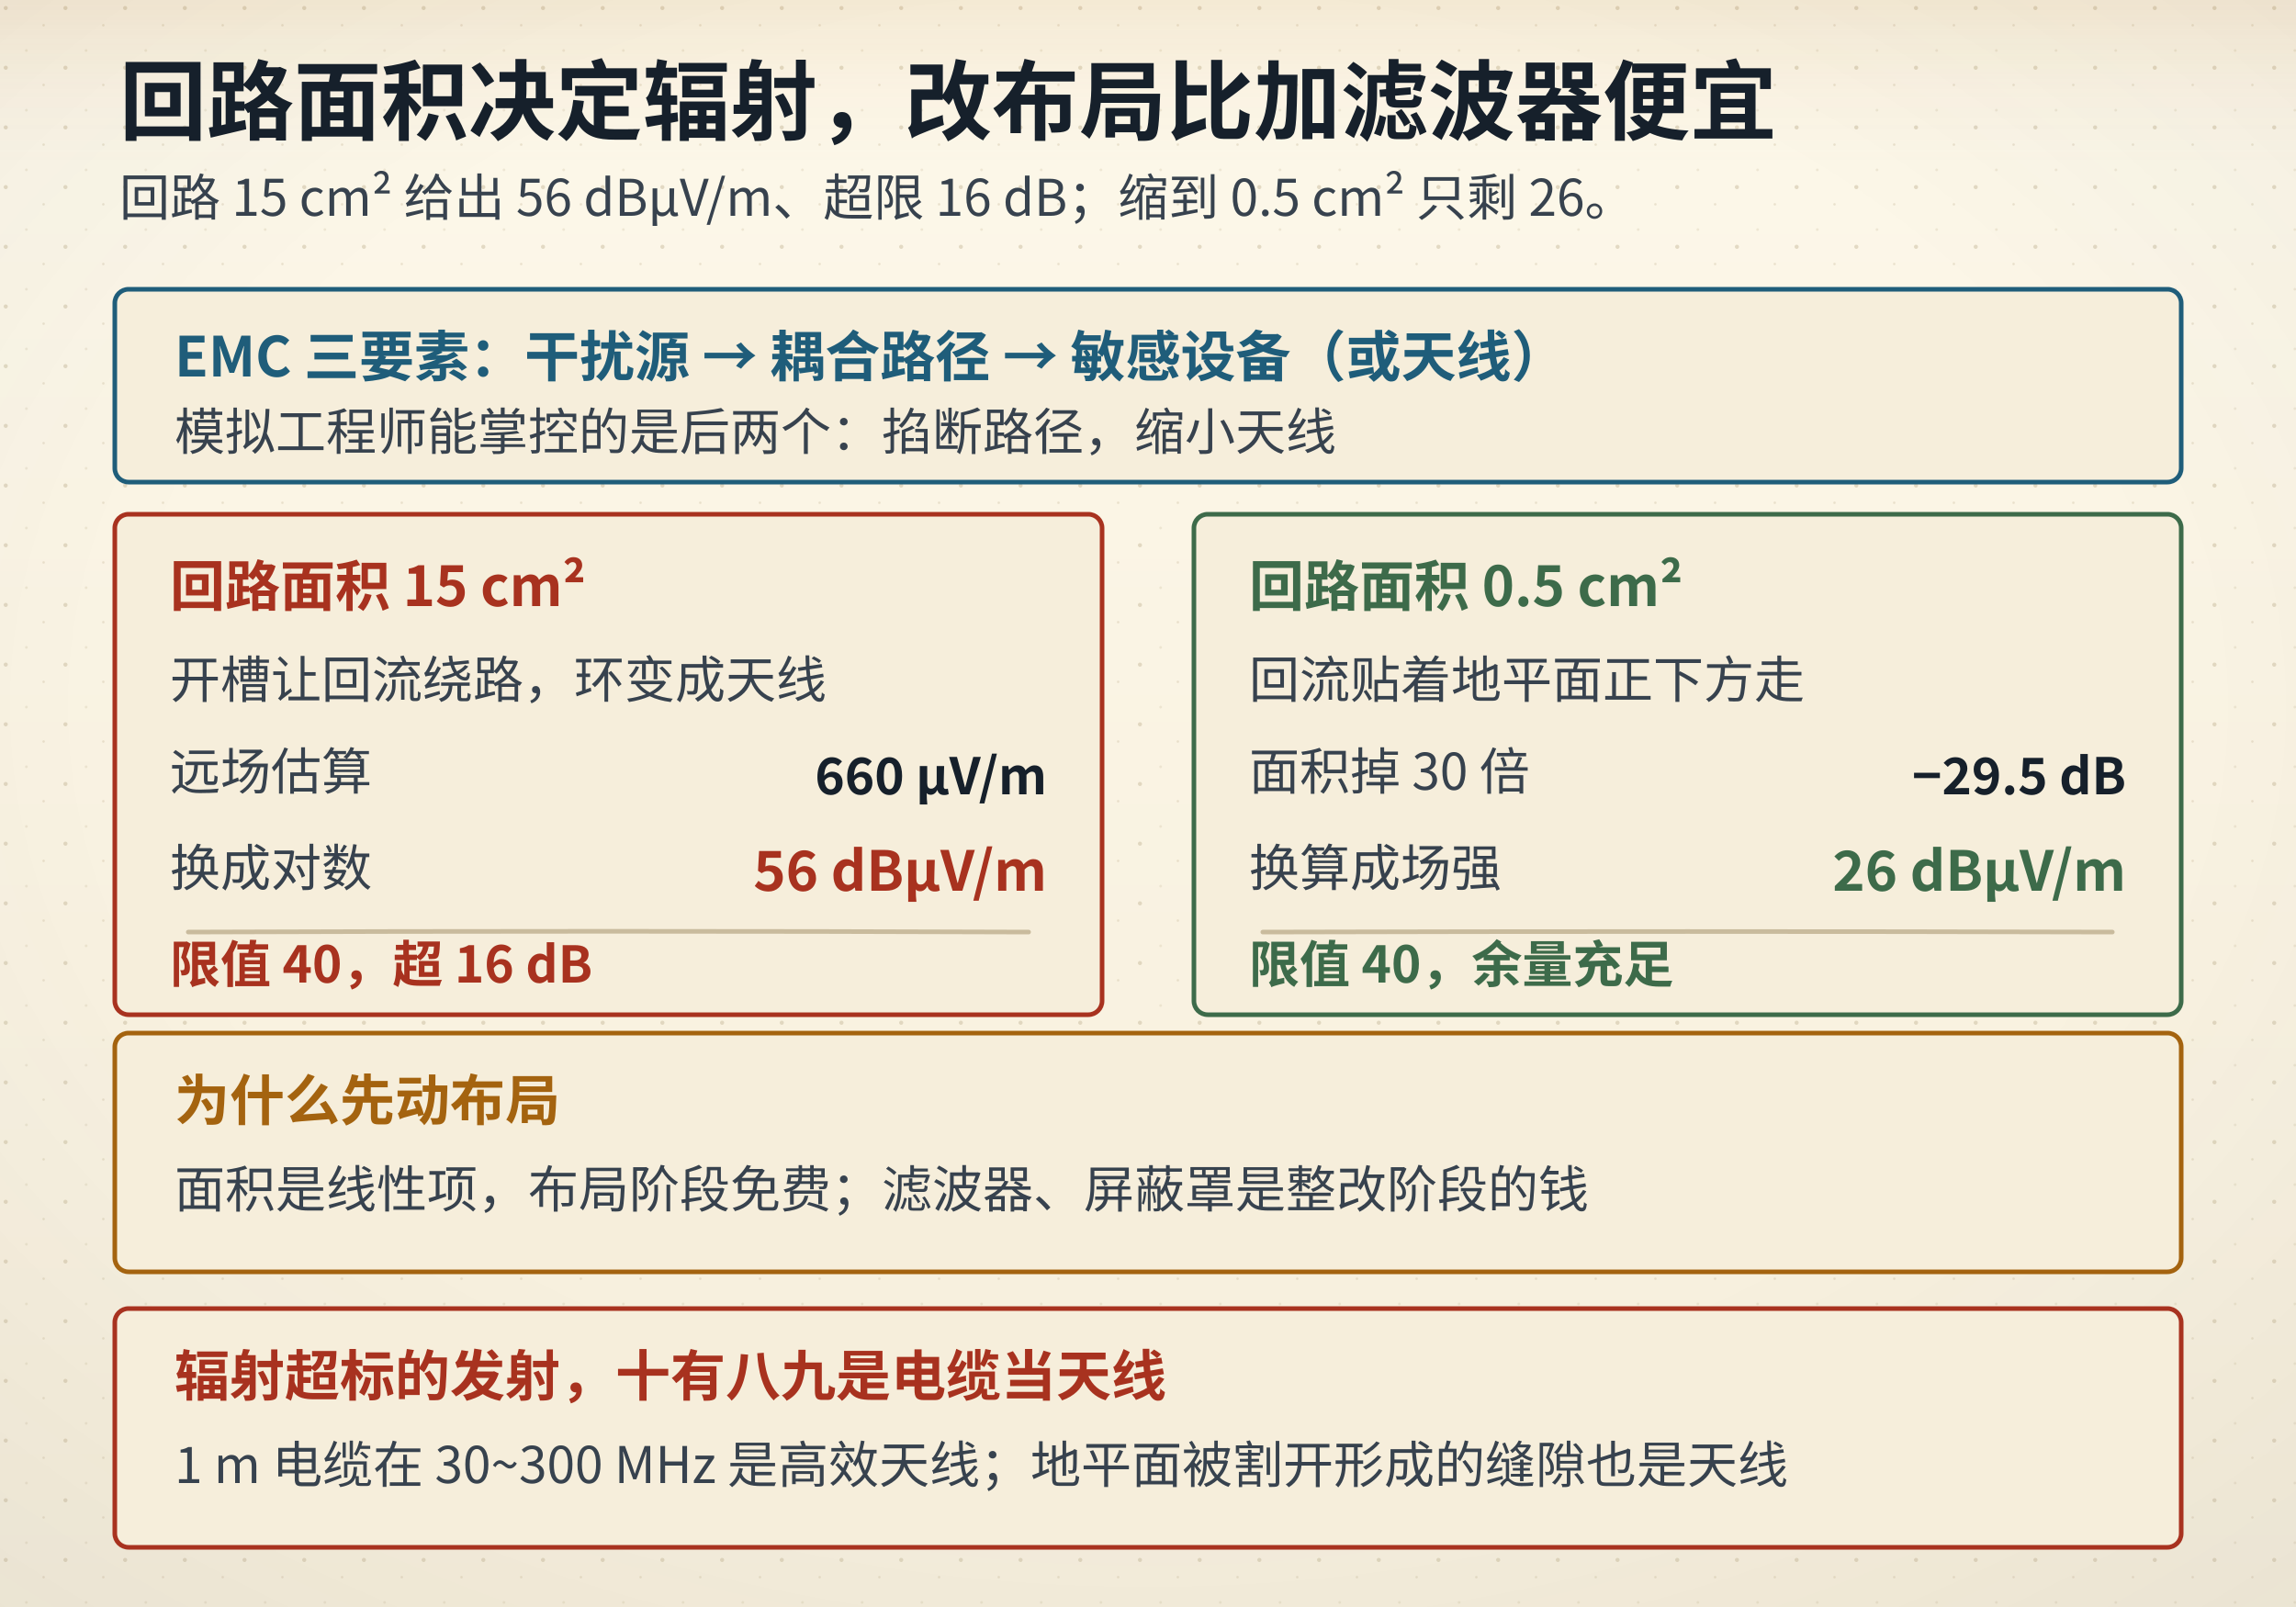
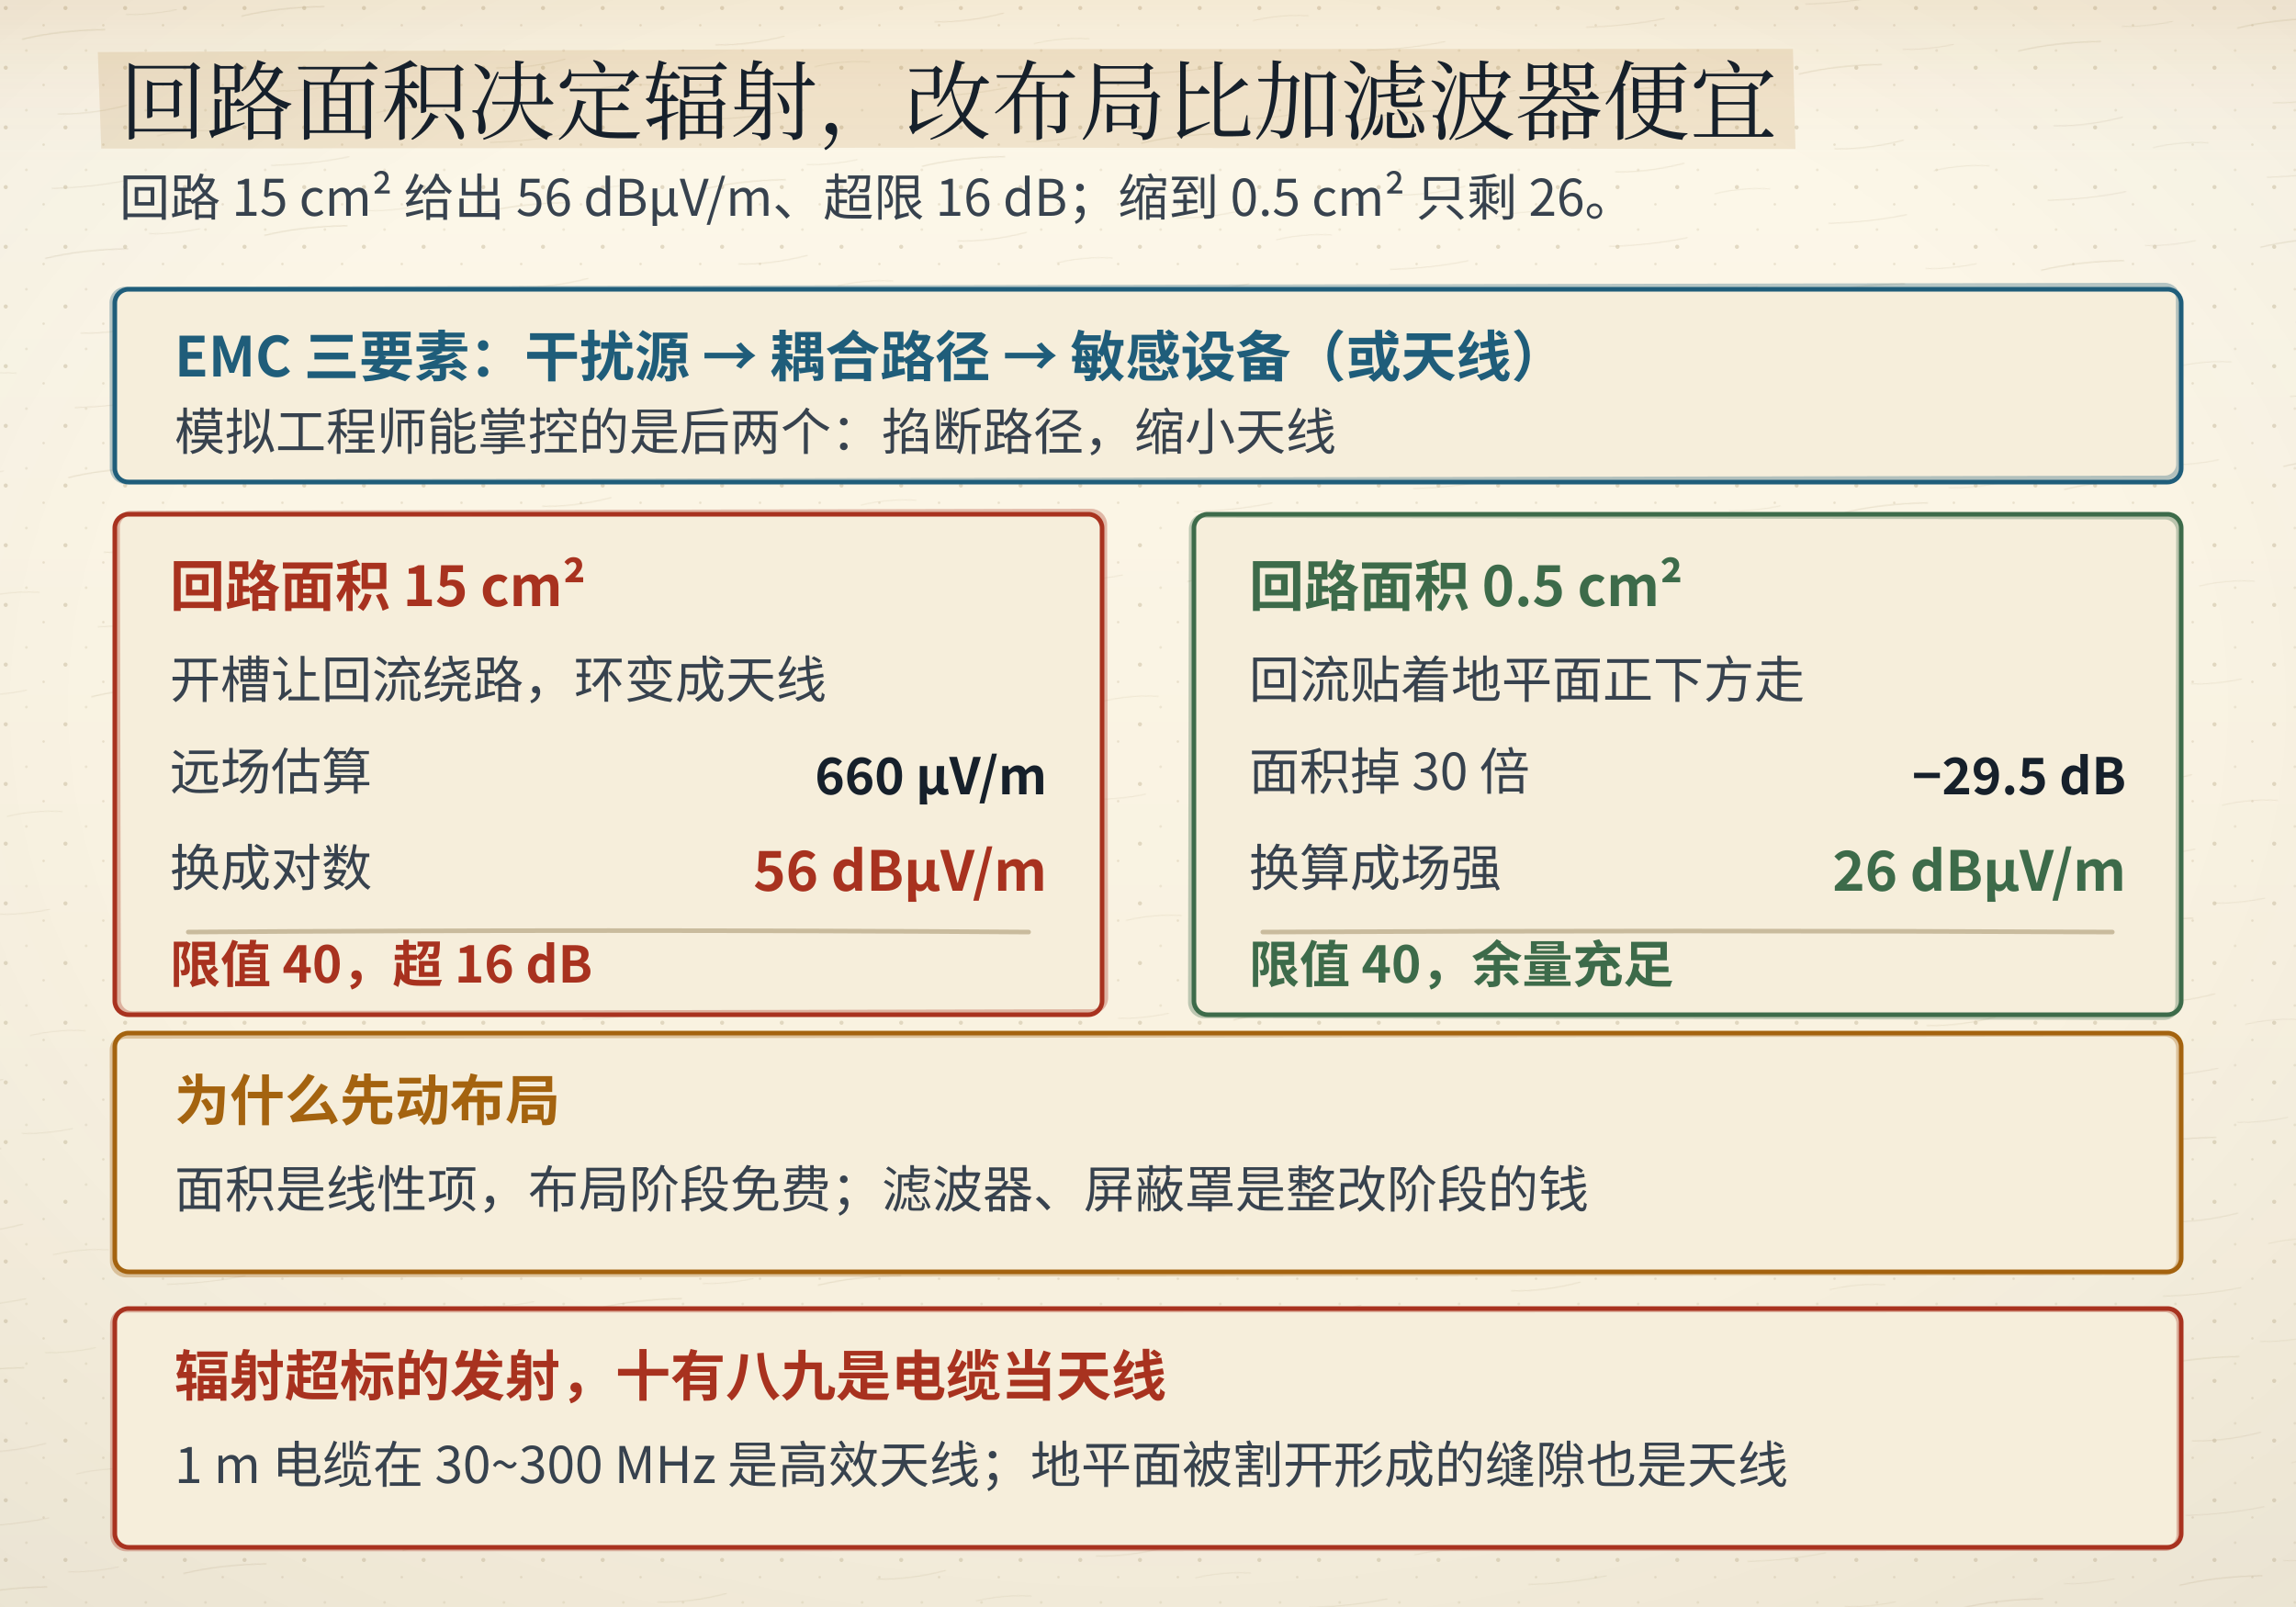
<svg xmlns="http://www.w3.org/2000/svg" viewBox="0 0 1000 700">
  <defs>
    <linearGradient id="bgL" x1="0" y1="0" x2="0" y2="1">
      <stop offset="0" stop-color="#fdf8ea" />
      <stop offset="1" stop-color="#f6eedb" />
    </linearGradient>
    <linearGradient id="bgD" x1="0" y1="0" x2="0" y2="1">
      <stop offset="0" stop-color="#141310" />
      <stop offset="1" stop-color="#1d1a14" />
    </linearGradient>
    <radialGradient id="vig" cx="0.5" cy="0.44" r="0.78">
      <stop offset="0.55" stop-color="#16202b" stop-opacity="0" />
      <stop offset="1" stop-color="#16202b" stop-opacity="0.055" />
    </radialGradient>
    <linearGradient id="hdr" x1="0" y1="0" x2="0" y2="1">
      <stop offset="0" stop-color="#a4630f" stop-opacity="0.10" />
      <stop offset="0.55" stop-color="#a4630f" stop-opacity="0.028" />
      <stop offset="1" stop-color="#a4630f" stop-opacity="0" />
    </linearGradient>
    <linearGradient id="hdrD" x1="0" y1="0" x2="0" y2="1">
      <stop offset="0" stop-color="#dcab63" stop-opacity="0.13" />
      <stop offset="0.55" stop-color="#dcab63" stop-opacity="0.04" />
      <stop offset="1" stop-color="#dcab63" stop-opacity="0" />
    </linearGradient>
    <pattern id="dots" width="26" height="26" patternUnits="userSpaceOnUse">
      <circle cx="2.5" cy="3.5" r="0.9" fill="#c9bb9d" />
      <circle cx="19" cy="11" r="0.55" fill="#c9bb9d" opacity="0.7" />
      <circle cx="11.5" cy="22" r="0.6" fill="#c9bb9d" opacity="0.55" />
    </pattern>
    <filter id="soft" x="-40%" y="-40%" width="180%" height="180%">
      <feDropShadow dx="0" dy="1.4" stdDeviation="2" flood-color="#16202b" flood-opacity="0.13" />
    </filter>
    <filter id="pglow" x="-70%" y="-70%" width="240%" height="240%">
      <feGaussianBlur stdDeviation="1.7" result="b" />
      <feMerge>
        <feMergeNode in="b" />
        <feMergeNode in="SourceGraphic" />
      </feMerge>
    </filter>
  </defs>
  <rect class="page-bg" width="1000" height="700" fill="url(#bgL)" />
  <rect class="page-grain" width="1000" height="700" fill="url(#dots)" />
+   <defs>
+     <pattern id="fiber" width="96" height="96" patternUnits="userSpaceOnUse" patternTransform="rotate(-6)">
+       <path d="M8 18 q16 -2.2 36 -0.4" stroke="#c9bb9d" stroke-width="0.55" fill="none" stroke-opacity="0.55" />
+       <path d="M54 12 q10 1.4 22 0.2" stroke="#c9bb9d" stroke-width="0.45" fill="none" stroke-opacity="0.4" />
+       <path d="M20 52 q14 1.8 30 -0.6" stroke="#c9bb9d" stroke-width="0.5" fill="none" stroke-opacity="0.45" />
+       <path d="M62 66 q12 -1.6 24 0.4" stroke="#c9bb9d" stroke-width="0.45" fill="none" stroke-opacity="0.38" />
+       <path d="M14 84 q18 1.4 34 -0.2" stroke="#c9bb9d" stroke-width="0.5" fill="none" stroke-opacity="0.42" />
+     </pattern>
+   </defs>
+   <rect class="page-fiber" width="1000" height="700" fill="url(#fiber)" opacity="0.55" />
  <rect class="page-vig" width="1000" height="700" fill="url(#vig)" />
  <rect class="page-hdr" width="1000" height="72" fill="url(#hdr)" />
  <style>
text{font-family:"Segoe UI","Microsoft YaHei","PingFang SC","Hiragino Sans GB","Noto Sans CJK SC","Source Han Sans SC","Noto Sans SC",sans-serif;}
line,path,polyline,polygon{stroke-linecap:round;stroke-linejoin:round}
.page-bg{fill:url(#bgL)}
.page-grain{opacity:.5}
.page-vig{opacity:1}
.page-hdr{fill:url(#hdr)}
@media (prefers-color-scheme: dark){
.page-bg{fill:url(#bgD)}
.page-grain{opacity:.34}
.page-vig{opacity:.5}
.page-hdr{fill:url(#hdrD)}
[fill="#fdf8ea"]{fill:#141310}
[stroke="#fdf8ea"]{stroke:#141310}
[fill="#f6eedb"]{fill:#1d1a14}
[stroke="#f6eedb"]{stroke:#1d1a14}
[fill="#e0d3b8"]{fill:#3b3529}
[stroke="#e0d3b8"]{stroke:#3b3529}
[fill="#c9bb9d"]{fill:#4a4436}
[stroke="#c9bb9d"]{stroke:#4a4436}
[fill="#16202b"]{fill:#ece4d3}
[stroke="#16202b"]{stroke:#ece4d3}
[fill="#37424e"]{fill:#cfc6b4}
[stroke="#37424e"]{stroke:#cfc6b4}
[fill="#5b666f"]{fill:#a79e8b}
[stroke="#5b666f"]{stroke:#a79e8b}
[fill="#8b8272"]{fill:#857c6c}
[stroke="#8b8272"]{stroke:#857c6c}
text[fill="#fdf8ea"]{fill:#f9f3e3}
[fill="#e6eff3"]{fill:#17262e}
[fill="#e4f1f3"]{fill:#15262a}
[fill="#e8efe6"]{fill:#182418}
[fill="#f6e7e1"]{fill:#281a16}
[fill="#f7eedb"]{fill:#292114}
[fill="#efe8ee"]{fill:#241c22}
text[fill="#1f5d7a"]{fill:#7fb7cf}
:is(rect,circle,path,line,polygon,polyline,ellipse,g)[fill="#1f5d7a"]{fill:#2b4d5f}
[stroke="#1f5d7a"]{stroke:#6fa3b9}
text[fill="#2f7f96"]{fill:#8ac9d8}
:is(rect,circle,path,line,polygon,polyline,ellipse,g)[fill="#2f7f96"]{fill:#2b5660}
[stroke="#2f7f96"]{stroke:#77b2c1}
text[fill="#3d6b4a"]{fill:#98c096}
:is(rect,circle,path,line,polygon,polyline,ellipse,g)[fill="#3d6b4a"]{fill:#2f4a33}
[stroke="#3d6b4a"]{stroke:#7aa87c}
text[fill="#a8321f"]{fill:#e0907a}
:is(rect,circle,path,line,polygon,polyline,ellipse,g)[fill="#a8321f"]{fill:#55231b}
[stroke="#a8321f"]{stroke:#c07a63}
text[fill="#a4630f"]{fill:#dcab63}
:is(rect,circle,path,line,polygon,polyline,ellipse,g)[fill="#a4630f"]{fill:#553a17}
[stroke="#a4630f"]{stroke:#c08a45}
text[fill="#6b3f63"]{fill:#c4a2bf}
:is(rect,circle,path,line,polygon,polyline,ellipse,g)[fill="#6b3f63"]{fill:#452c40}
[stroke="#6b3f63"]{stroke:#a17c9b}
}
</style>
-   <text x="52" y="58" font-size="38" fill="#16202b" font-family="'KaiTi','STKaiti','Kaiti SC','LXGW WenKai','Noto Serif CJK SC','Source Han Serif SC','Songti SC','SimSun','Noto Serif SC',serif" font-weight="700" text-anchor="start">回路面积决定辐射，改布局比加滤波器便宜</text>
+   <polygon class="marker-wash" points="42.6,22.7 350.4,21.4 780.9,21.3 782.0,64.9 430.5,64.3 44.1,64.7" fill="#a4630f" opacity="0.13" />
+   <text x="52" y="58" font-size="38" fill="#16202b" font-family="'KaiTi','STKaiti','Kaiti SC','LXGW WenKai','Noto Serif CJK SC','Source Han Serif SC','Songti SC','SimSun','Noto Serif SC',serif" font-weight="700" text-anchor="start" style="font-family:'KaiTi','STKaiti','Kaiti SC','LXGW WenKai','Noto Serif CJK SC','Source Han Serif SC','Songti SC','SimSun','Noto Serif SC',serif;font-weight:400">回路面积决定辐射，改布局比加滤波器便宜</text>
  <text x="52" y="94" font-size="22" fill="#37424e" font-family="'KaiTi','STKaiti','Kaiti SC','LXGW WenKai','Noto Serif CJK SC','Source Han Serif SC','Songti SC','SimSun','Noto Serif SC',serif" font-weight="400" text-anchor="start">回路 15 cm² 给出 56 dBµV/m、超限 16 dB；缩到 0.5 cm² 只剩 26。</text>
  <rect x="50" y="126" width="900" height="84" rx="6" fill="#f6eedb" stroke="#1f5d7a" stroke-width="2" />
+   <rect class="ink-echo" x="50" y="126" width="900" height="84" rx="6" stroke="#1f5d7a" stroke-width="2" fill="none" opacity="0.32" transform="translate(-1.25 -0.97) rotate(-0.11 500.0 168.0)" />
  <text x="76" y="164" font-size="24" fill="#1f5d7a" font-family="'KaiTi','STKaiti','Kaiti SC','LXGW WenKai','Noto Serif CJK SC','Source Han Serif SC','Songti SC','SimSun','Noto Serif SC',serif" font-weight="700" text-anchor="start">EMC 三要素：干扰源 → 耦合路径 → 敏感设备（或天线）</text>
  <text x="76" y="196" font-size="22" fill="#37424e" font-family="'KaiTi','STKaiti','Kaiti SC','LXGW WenKai','Noto Serif CJK SC','Source Han Serif SC','Songti SC','SimSun','Noto Serif SC',serif" font-weight="400" text-anchor="start">模拟工程师能掌控的是后两个：掐断路径，缩小天线</text>
  <rect x="50" y="224" width="430" height="218" rx="6" fill="#f6eedb" stroke="#a8321f" stroke-width="2" />
+   <rect class="ink-echo" x="50" y="224" width="430" height="218" rx="6" stroke="#a8321f" stroke-width="2" fill="none" opacity="0.32" transform="translate(1.42 -0.94) rotate(-0.12 265.0 333.0)" />
  <text x="74" y="264" font-size="24" fill="#a8321f" font-family="'KaiTi','STKaiti','Kaiti SC','LXGW WenKai','Noto Serif CJK SC','Source Han Serif SC','Songti SC','SimSun','Noto Serif SC',serif" font-weight="700" text-anchor="start">回路面积 15 cm²</text>
  <text x="74" y="304" font-size="22" fill="#37424e" font-family="'KaiTi','STKaiti','Kaiti SC','LXGW WenKai','Noto Serif CJK SC','Source Han Serif SC','Songti SC','SimSun','Noto Serif SC',serif" font-weight="400" text-anchor="start">开槽让回流绕路，环变成天线</text>
  <text x="74" y="344" font-size="22" fill="#37424e" font-family="'KaiTi','STKaiti','Kaiti SC','LXGW WenKai','Noto Serif CJK SC','Source Han Serif SC','Songti SC','SimSun','Noto Serif SC',serif" font-weight="400" text-anchor="start">远场估算</text>
  <text x="456" y="346" font-size="22" fill="#16202b" font-family="'KaiTi','STKaiti','Kaiti SC','LXGW WenKai','Noto Serif CJK SC','Source Han Serif SC','Songti SC','SimSun','Noto Serif SC',serif" font-weight="700" text-anchor="end">660 µV/m</text>
  <text x="74" y="386" font-size="22" fill="#37424e" font-family="'KaiTi','STKaiti','Kaiti SC','LXGW WenKai','Noto Serif CJK SC','Source Han Serif SC','Songti SC','SimSun','Noto Serif SC',serif" font-weight="400" text-anchor="start">换成对数</text>
  <text x="456" y="388" font-size="24" fill="#a8321f" font-family="'KaiTi','STKaiti','Kaiti SC','LXGW WenKai','Noto Serif CJK SC','Source Han Serif SC','Songti SC','SimSun','Noto Serif SC',serif" font-weight="700" text-anchor="end">56 dBµV/m</text>
-   <path d="M82 406 Q265.00 405.33 448 406" fill="none" stroke="#c9bb9d" stroke-width="2" />
+   <path d="M82 406 Q265.00 404.72 448 406" fill="none" stroke="#c9bb9d" stroke-width="2" />
  <text x="74" y="428" font-size="22" fill="#a8321f" font-family="'KaiTi','STKaiti','Kaiti SC','LXGW WenKai','Noto Serif CJK SC','Source Han Serif SC','Songti SC','SimSun','Noto Serif SC',serif" font-weight="700" text-anchor="start">限值 40，超 16 dB</text>
  <rect x="520" y="224" width="430" height="218" rx="6" fill="#f6eedb" stroke="#3d6b4a" stroke-width="2" />
+   <rect class="ink-echo" x="520" y="224" width="430" height="218" rx="6" stroke="#3d6b4a" stroke-width="2" fill="none" opacity="0.32" transform="translate(-1.37 0.90) rotate(0.10 735.0 333.0)" />
  <text x="544" y="264" font-size="24" fill="#3d6b4a" font-family="'KaiTi','STKaiti','Kaiti SC','LXGW WenKai','Noto Serif CJK SC','Source Han Serif SC','Songti SC','SimSun','Noto Serif SC',serif" font-weight="700" text-anchor="start">回路面积 0.5 cm²</text>
  <text x="544" y="304" font-size="22" fill="#37424e" font-family="'KaiTi','STKaiti','Kaiti SC','LXGW WenKai','Noto Serif CJK SC','Source Han Serif SC','Songti SC','SimSun','Noto Serif SC',serif" font-weight="400" text-anchor="start">回流贴着地平面正下方走</text>
  <text x="544" y="344" font-size="22" fill="#37424e" font-family="'KaiTi','STKaiti','Kaiti SC','LXGW WenKai','Noto Serif CJK SC','Source Han Serif SC','Songti SC','SimSun','Noto Serif SC',serif" font-weight="400" text-anchor="start">面积掉 30 倍</text>
  <text x="926" y="346" font-size="22" fill="#16202b" font-family="'KaiTi','STKaiti','Kaiti SC','LXGW WenKai','Noto Serif CJK SC','Source Han Serif SC','Songti SC','SimSun','Noto Serif SC',serif" font-weight="700" text-anchor="end">−29.5 dB</text>
  <text x="544" y="386" font-size="22" fill="#37424e" font-family="'KaiTi','STKaiti','Kaiti SC','LXGW WenKai','Noto Serif CJK SC','Source Han Serif SC','Songti SC','SimSun','Noto Serif SC',serif" font-weight="400" text-anchor="start">换算成场强</text>
  <text x="926" y="388" font-size="24" fill="#3d6b4a" font-family="'KaiTi','STKaiti','Kaiti SC','LXGW WenKai','Noto Serif CJK SC','Source Han Serif SC','Songti SC','SimSun','Noto Serif SC',serif" font-weight="700" text-anchor="end">26 dBµV/m</text>
-   <path d="M550 406 Q735.00 405.52 920 406" fill="none" stroke="#c9bb9d" stroke-width="2" />
+   <path d="M550 406 Q735.00 405.08 920 406" fill="none" stroke="#c9bb9d" stroke-width="2" />
  <text x="544" y="428" font-size="22" fill="#3d6b4a" font-family="'KaiTi','STKaiti','Kaiti SC','LXGW WenKai','Noto Serif CJK SC','Source Han Serif SC','Songti SC','SimSun','Noto Serif SC',serif" font-weight="700" text-anchor="start">限值 40，余量充足</text>
  <rect x="50" y="450" width="900" height="104" rx="6" fill="#f6eedb" stroke="#a4630f" stroke-width="2" />
+   <rect class="ink-echo" x="50" y="450" width="900" height="104" rx="6" stroke="#a4630f" stroke-width="2" fill="none" opacity="0.32" transform="translate(-1.17 0.97) rotate(-0.06 500.0 502.0)" />
  <text x="76" y="488" font-size="24" fill="#a4630f" font-family="'KaiTi','STKaiti','Kaiti SC','LXGW WenKai','Noto Serif CJK SC','Source Han Serif SC','Songti SC','SimSun','Noto Serif SC',serif" font-weight="700" text-anchor="start">为什么先动布局</text>
  <text x="76" y="526" font-size="22" fill="#37424e" font-family="'KaiTi','STKaiti','Kaiti SC','LXGW WenKai','Noto Serif CJK SC','Source Han Serif SC','Songti SC','SimSun','Noto Serif SC',serif" font-weight="400" text-anchor="start">面积是线性项，布局阶段免费；滤波器、屏蔽罩是整改阶段的钱</text>
  <rect x="50" y="570" width="900" height="104" rx="6" fill="#f6eedb" stroke="#a8321f" stroke-width="2" />
+   <rect class="ink-echo" x="50" y="570" width="900" height="104" rx="6" stroke="#a8321f" stroke-width="2" fill="none" opacity="0.32" transform="translate(-1.05 0.67) rotate(-0.01 500.0 622.0)" />
  <text x="76" y="608" font-size="24" fill="#a8321f" font-family="'KaiTi','STKaiti','Kaiti SC','LXGW WenKai','Noto Serif CJK SC','Source Han Serif SC','Songti SC','SimSun','Noto Serif SC',serif" font-weight="700" text-anchor="start">辐射超标的发射，十有八九是电缆当天线</text>
  <text x="76" y="646" font-size="22" fill="#37424e" font-family="'KaiTi','STKaiti','Kaiti SC','LXGW WenKai','Noto Serif CJK SC','Source Han Serif SC','Songti SC','SimSun','Noto Serif SC',serif" font-weight="400" text-anchor="start">1 m 电缆在 30~300 MHz 是高效天线；地平面被割开形成的缝隙也是天线</text>
</svg>
